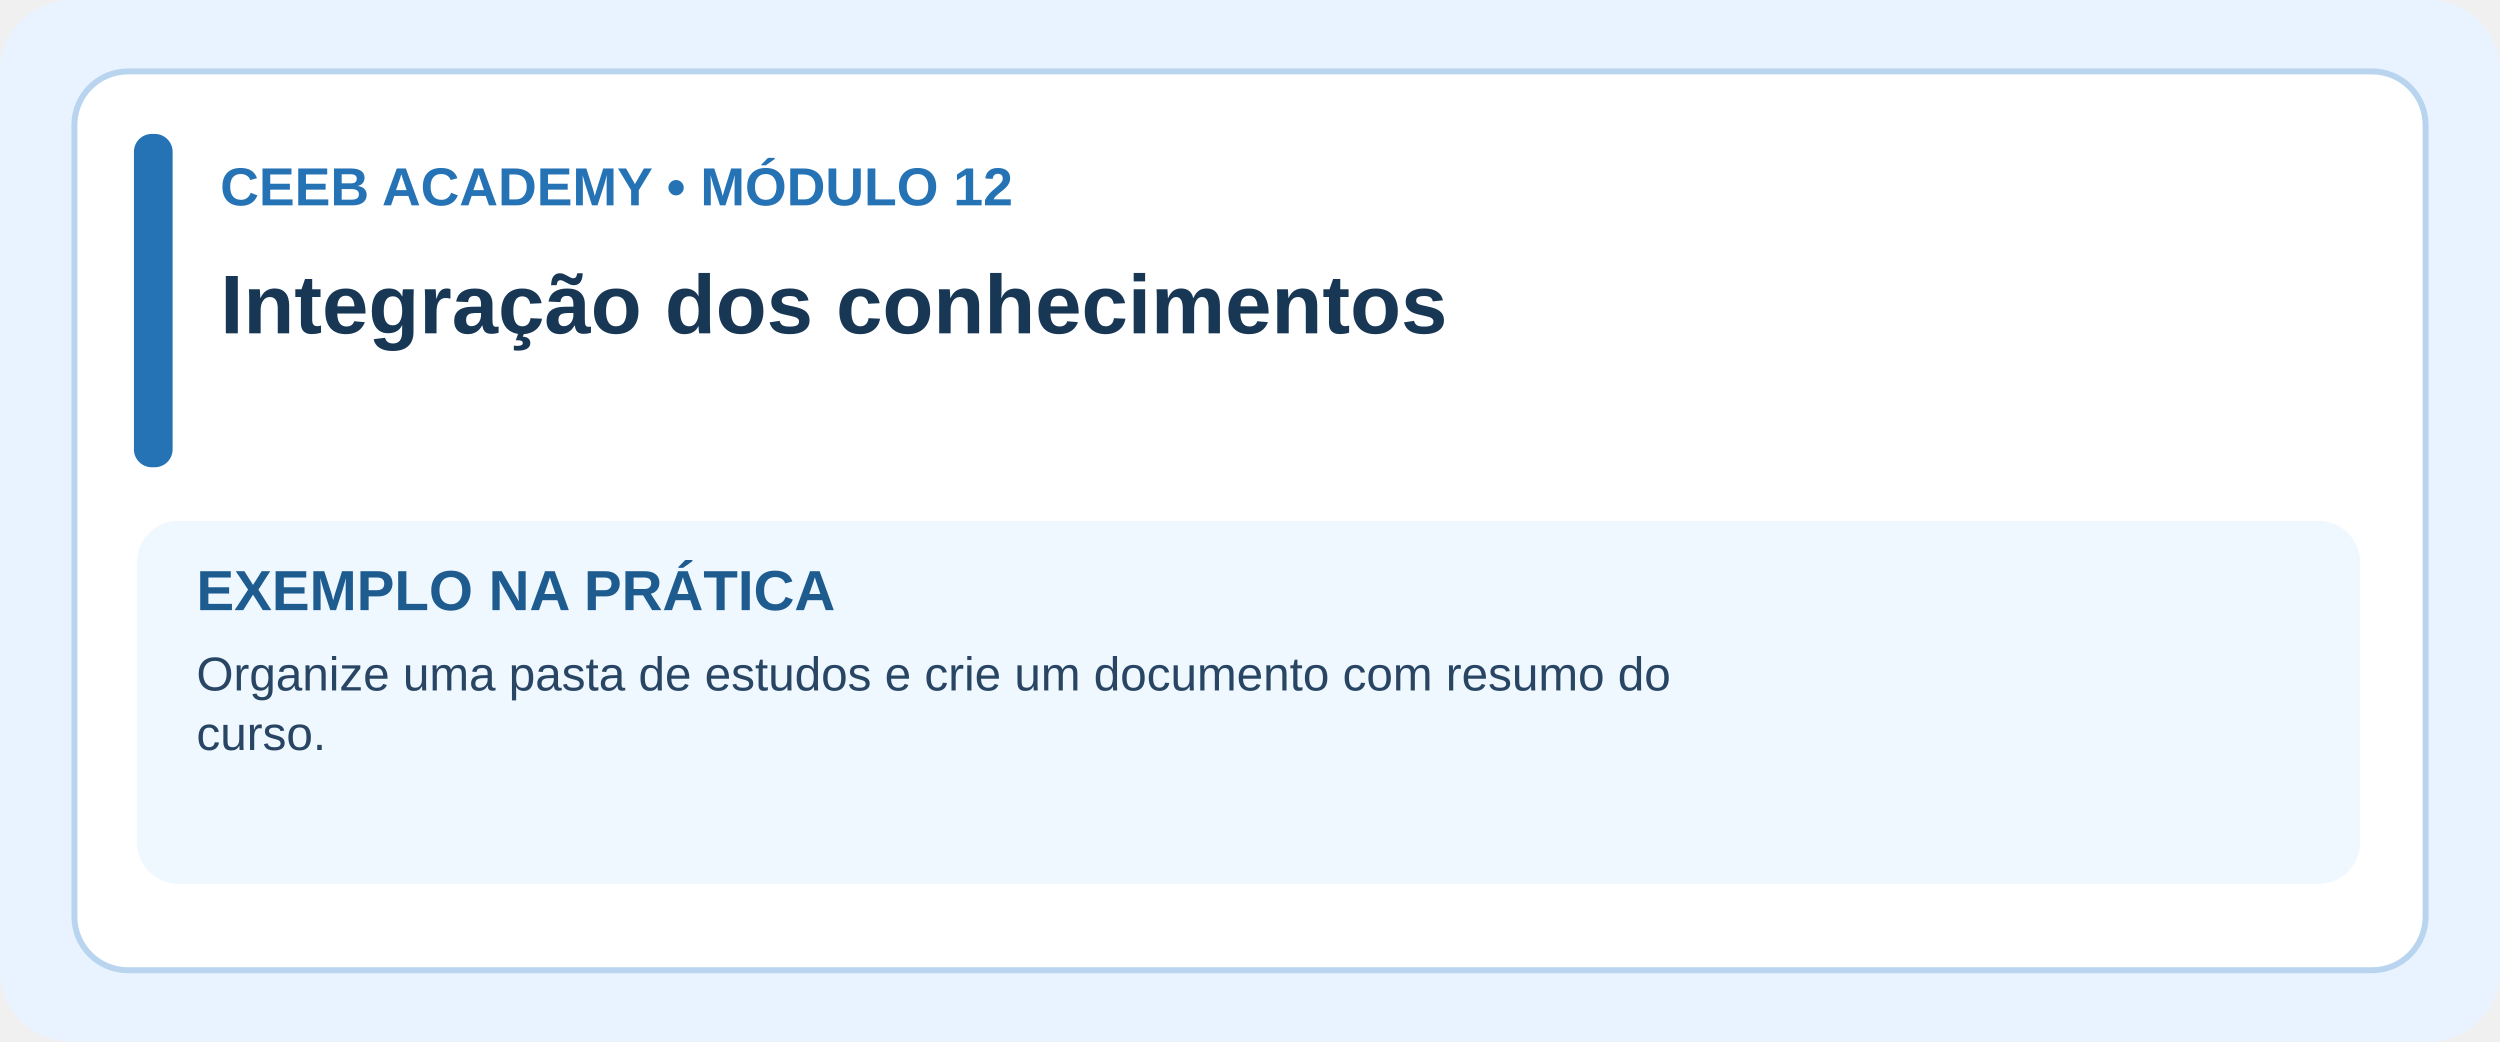
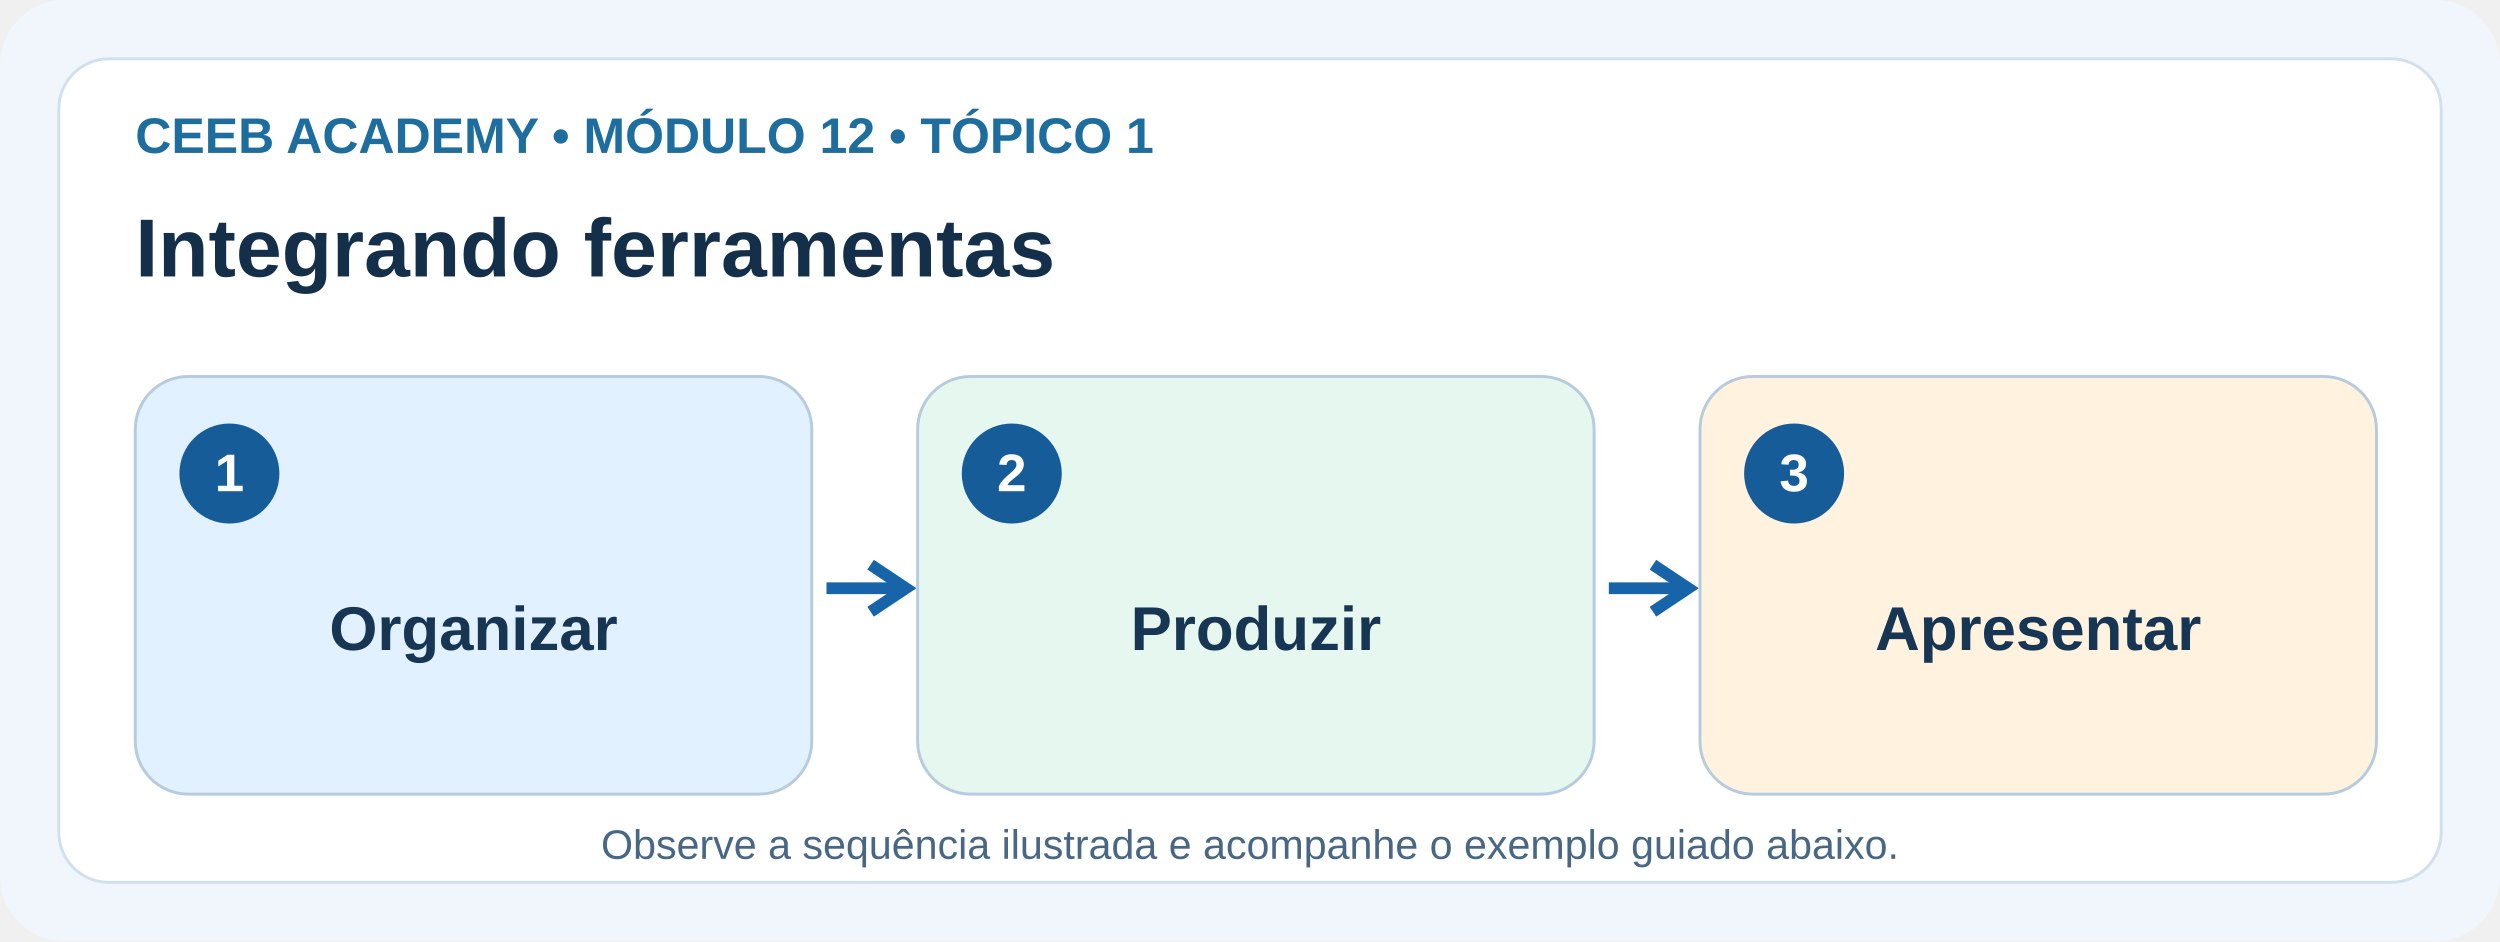
- <svg xmlns="http://www.w3.org/2000/svg" width="840" height="350" viewBox="0 0 840 350" role="img" aria-label="Diagrama explicativo em português">
-   <rect width="840" height="350" rx="24" fill="#e9f3ff" />
-   <rect x="25" y="24" width="790" height="302" rx="18" fill="white" stroke="#b8d4ee" stroke-width="2" />
-   <rect x="45" y="45" width="13" height="112" rx="6" fill="#2573b5" />
-   <text x="74" y="69" font-family="Arial, sans-serif" font-weight="700" font-size="18" fill="#2573b5">CEEB ACADEMY • MÓDULO 12</text>
-   <text x="74" y="112" font-family="Arial, sans-serif" font-size="28" font-weight="700" fill="#183755">Integração dos conhecimentos</text>
-   <rect x="46" y="175" width="747" height="122" rx="14" fill="#eff7ff" />
-   <text x="66" y="205" font-family="Arial, sans-serif" font-size="19" font-weight="700" fill="#1e5c90">EXEMPLO NA PRÁTICA</text>
-   <text x="66" y="232" font-family="Arial, sans-serif" font-size="16" fill="#284563">Organize uma pasta de estudos e crie um documento com resumo do</text>
-   <text x="66" y="252" font-family="Arial, sans-serif" font-size="16" fill="#284563">curso.</text>
+ <svg xmlns="http://www.w3.org/2000/svg" width="850" height="320" viewBox="0 0 850 320" role="img" aria-label="Esquema ilustrativo em português sobre Integrando ferramentas">
+   <rect width="850" height="320" rx="22" fill="#f1f6fc" />
+   <rect x="20" y="20" width="810" height="280" rx="17" fill="#fff" stroke="#d2dfed" />
+   <text x="46" y="52" fill="#1d6d9f" font-size="17" font-family="Arial, sans-serif" font-weight="700">CEEB ACADEMY • MÓDULO 12 • TÓPICO 1</text>
+   <text x="46" y="94" fill="#142f4a" font-size="28" font-family="Arial, sans-serif" font-weight="700">Integrando ferramentas</text>
+   <g font-family="Arial, sans-serif">
+     <rect x="46" y="128" rx="18" width="230" height="142" fill="#e2f1ff" stroke="#b6cbdd" />
+     <circle cx="78" cy="161" r="17" fill="#165c99" />
+     <text x="78" y="167" text-anchor="middle" fill="white" font-size="18" font-weight="bold">1</text>
+     <text x="161" y="221" text-anchor="middle" font-size="21" font-weight="bold" fill="#163653">Organizar</text>
+     <path d="M 281 200 L 306 200" stroke="#1765a8" stroke-width="4" />
+     <path d="M296 192 L308 200 L296 208" fill="none" stroke="#1765a8" stroke-width="4" />
+     <rect x="312" y="128" rx="18" width="230" height="142" fill="#e6f7ef" stroke="#b6cbdd" />
+     <circle cx="344" cy="161" r="17" fill="#165c99" />
+     <text x="344" y="167" text-anchor="middle" fill="white" font-size="18" font-weight="bold">2</text>
+     <text x="427" y="221" text-anchor="middle" font-size="21" font-weight="bold" fill="#163653">Produzir</text>
+     <path d="M 547 200 L 572 200" stroke="#1765a8" stroke-width="4" />
+     <path d="M562 192 L574 200 L562 208" fill="none" stroke="#1765a8" stroke-width="4" />
+     <rect x="578" y="128" rx="18" width="230" height="142" fill="#fff3df" stroke="#b6cbdd" />
+     <circle cx="610" cy="161" r="17" fill="#165c99" />
+     <text x="610" y="167" text-anchor="middle" fill="white" font-size="18" font-weight="bold">3</text>
+     <text x="693" y="221" text-anchor="middle" font-size="21" font-weight="bold" fill="#163653">Apresentar</text>
+   </g>
+   <text x="425" y="292" text-anchor="middle" font-family="Arial, sans-serif" font-size="14" fill="#476785">Observe a sequência ilustrada e acompanhe o exemplo guiado abaixo.</text>
</svg>
